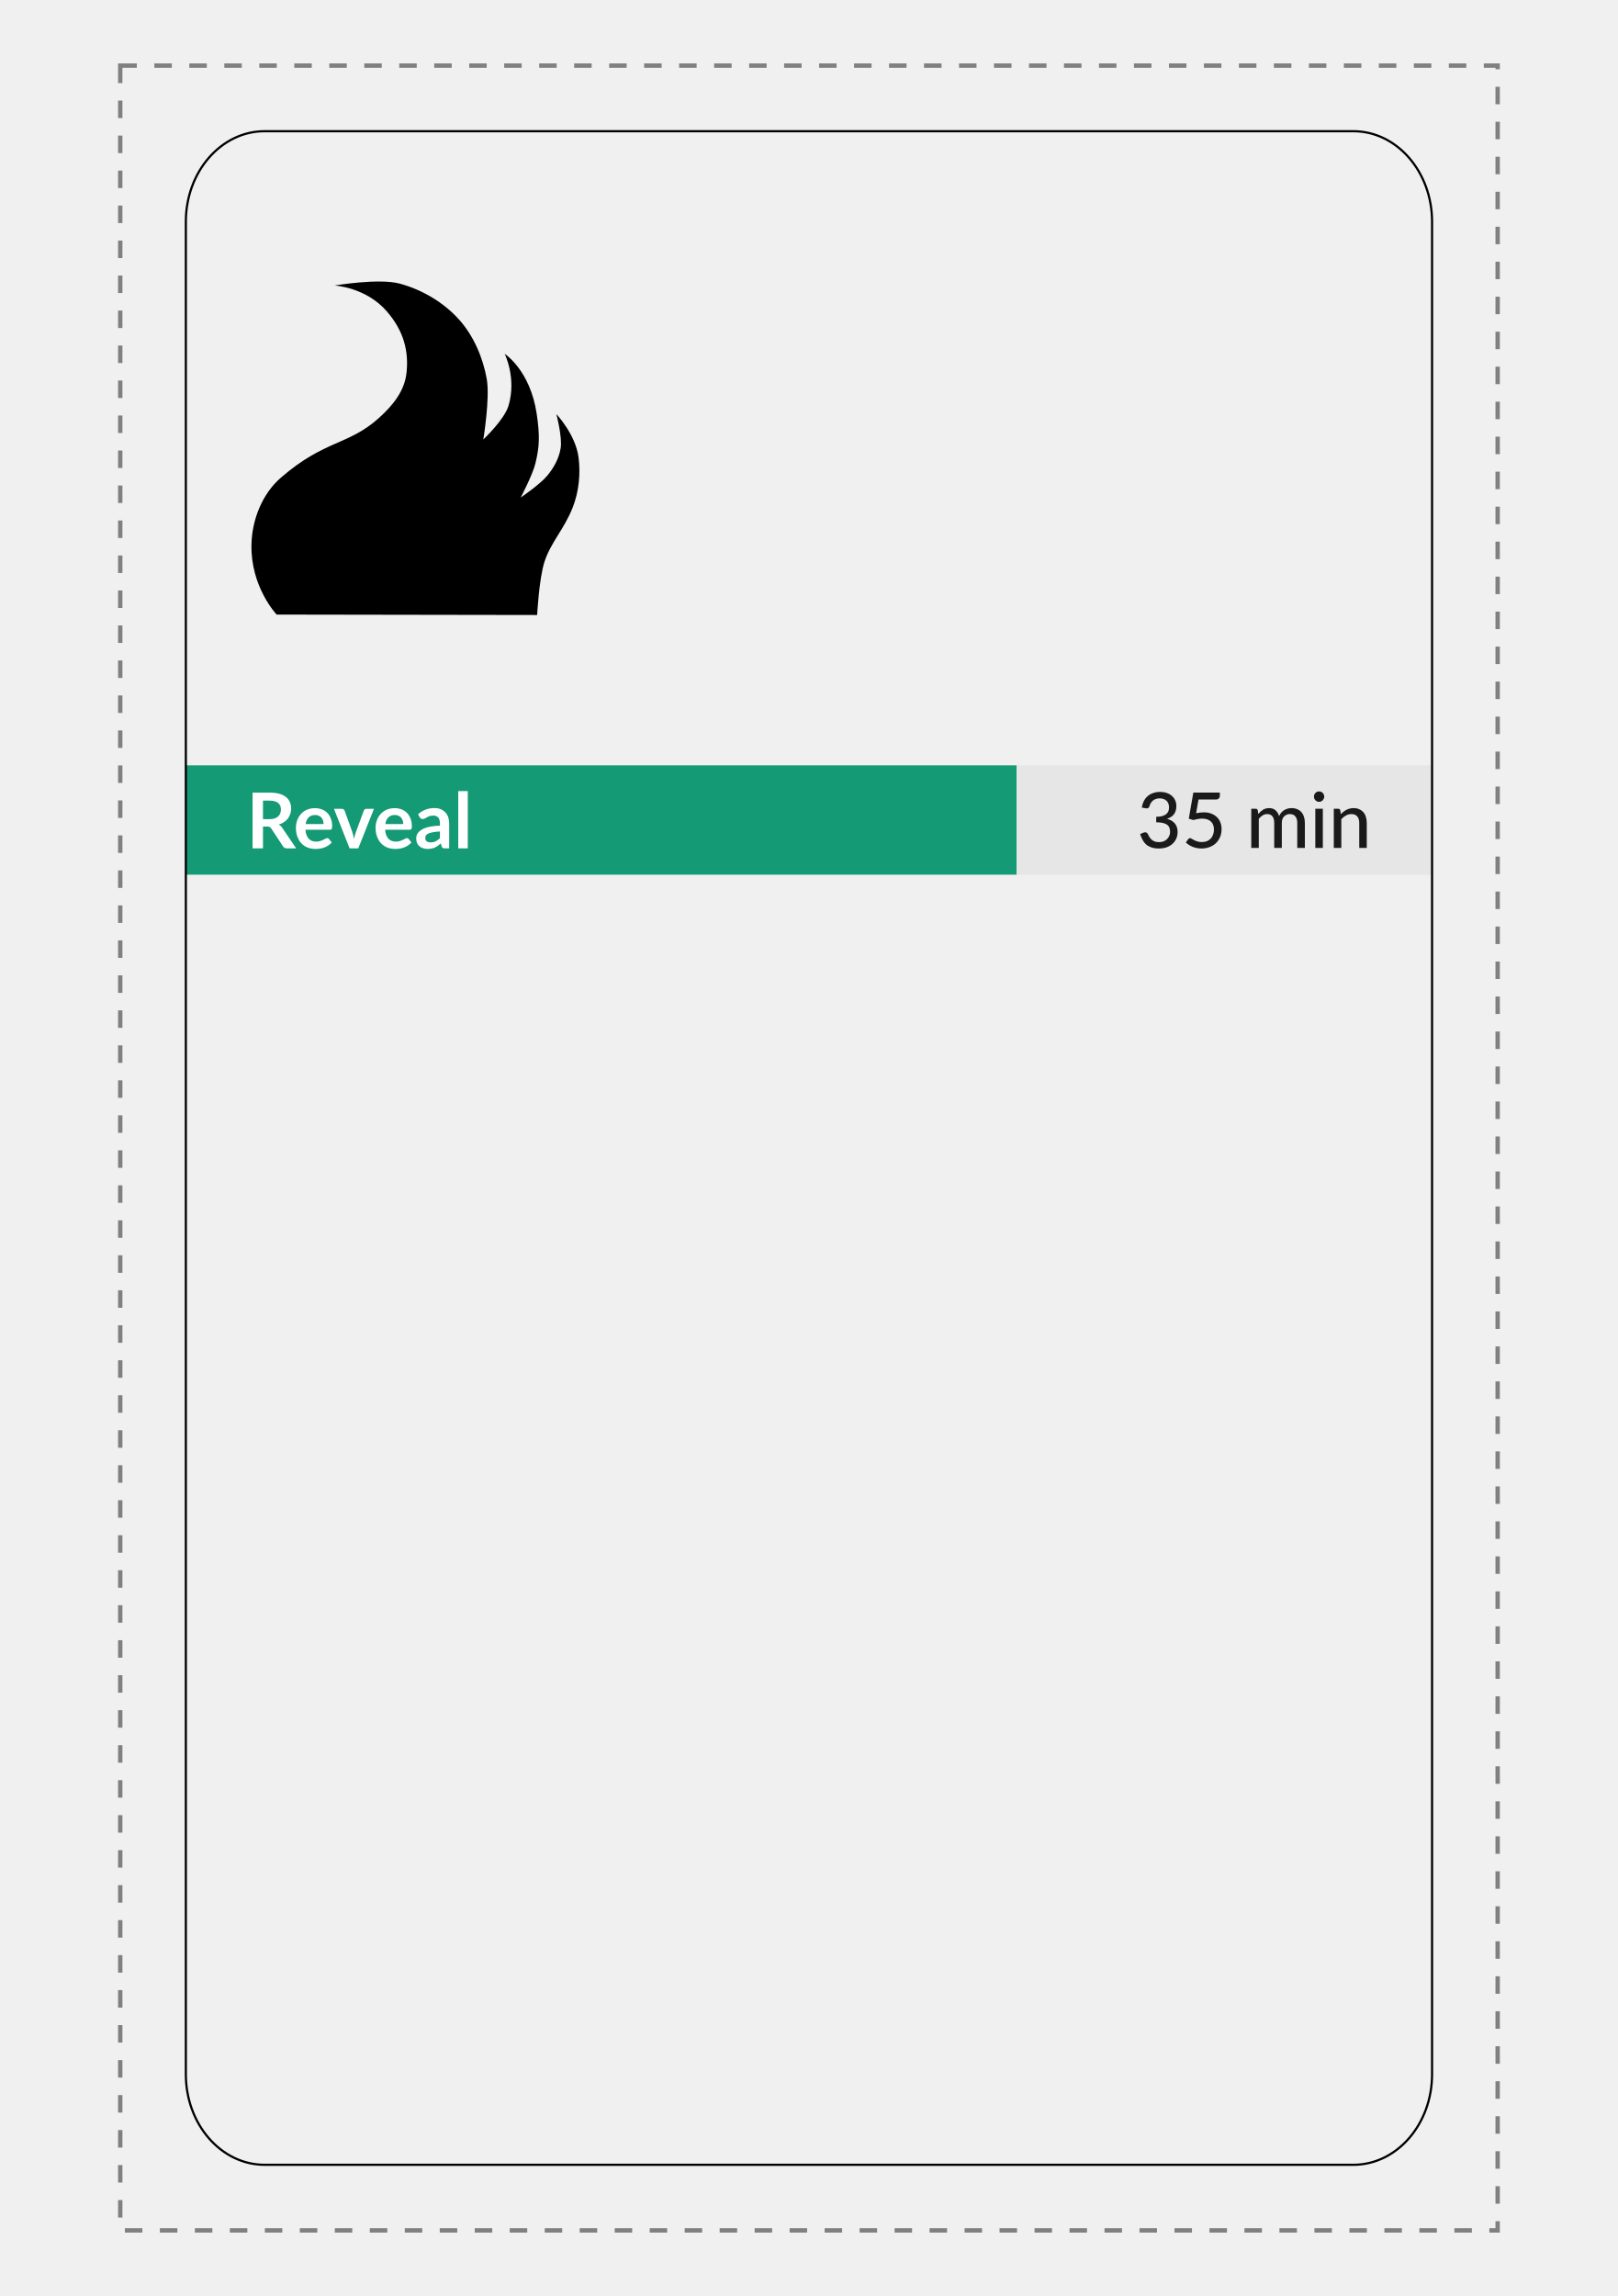
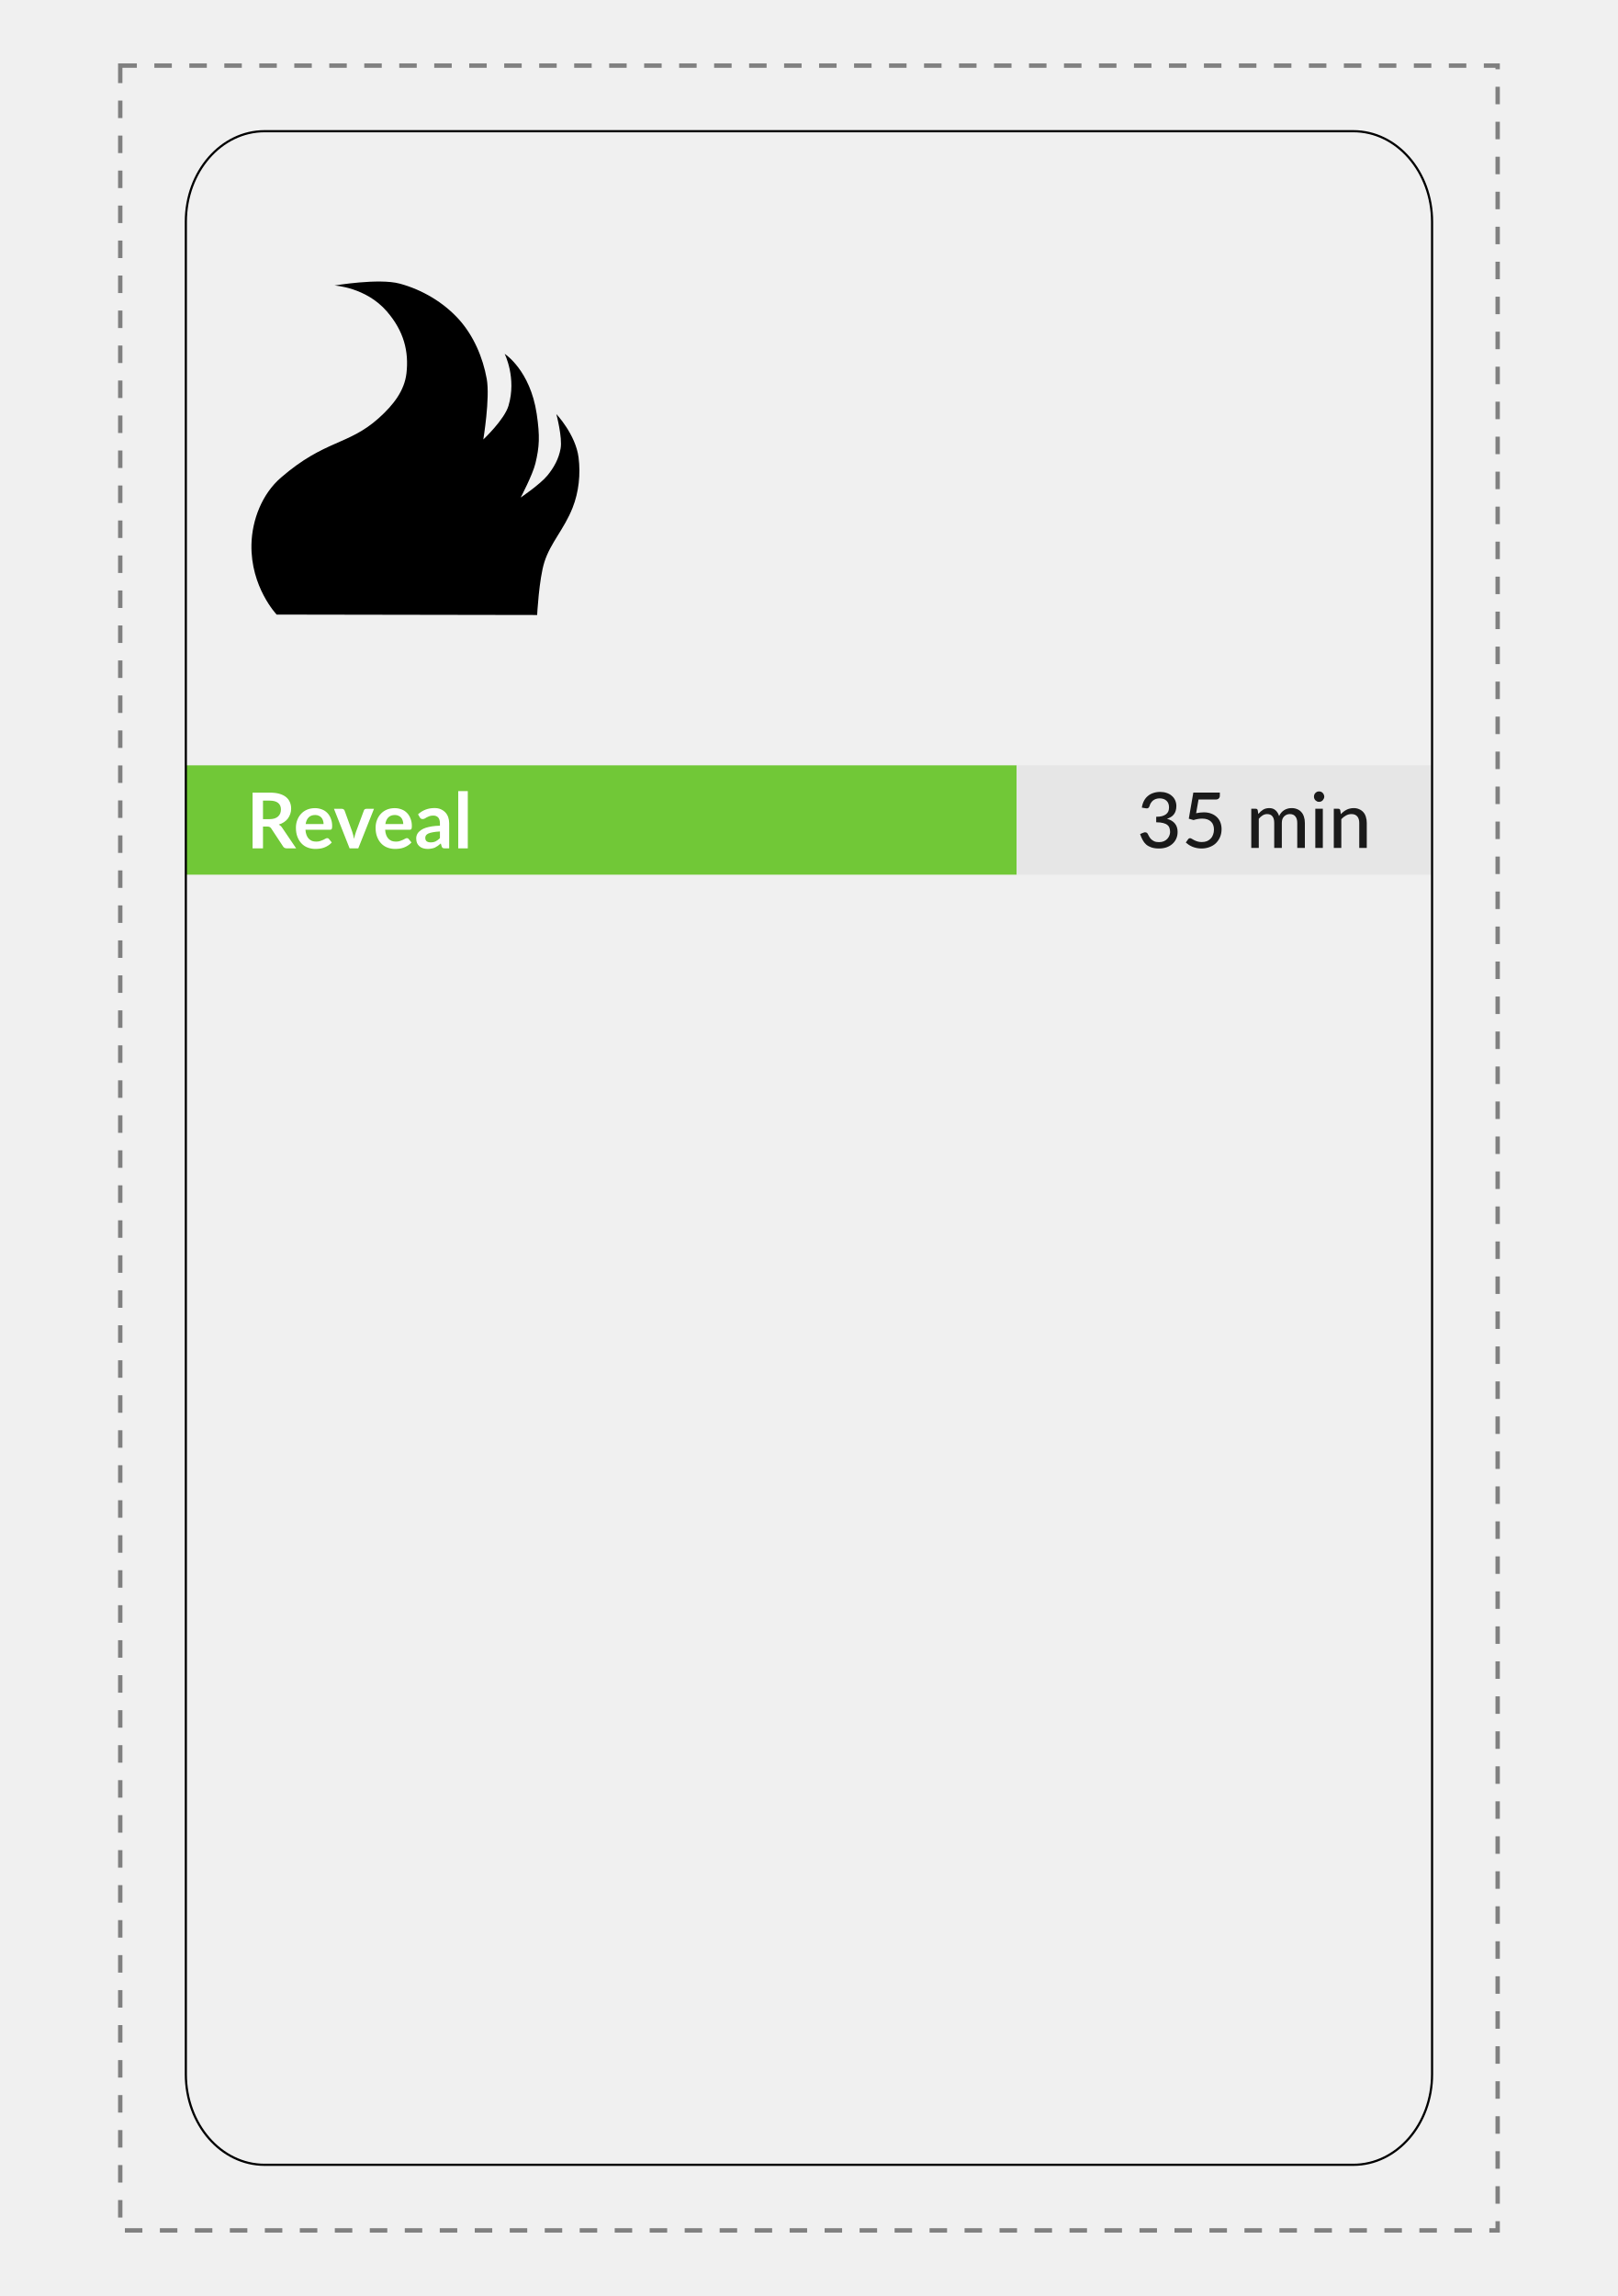
<svg xmlns="http://www.w3.org/2000/svg" xmlns:xlink="http://www.w3.org/1999/xlink" width="74mm" height="105mm" viewBox="0 0 262.205 372.047" id="svg2" version="1.1" enable-background="new">
  <defs id="defs4" />
  <g id="layer1" transform="translate(0,-680.315)" style="display:inline">
    <path style="fill:none;fill-rule:evenodd;stroke:#808080;stroke-width:0.709;stroke-linecap:butt;stroke-linejoin:miter;stroke-miterlimit:4;stroke-dasharray:2.835, 2.835;stroke-dashoffset:0;stroke-opacity:1" d="m 19.488,690.945 0,350.787 223.228,0 0,-350.787 z" id="path3350" transform="translate(4.3385302e-7,8.6660179e-6)" />
  </g>
  <g id="layer6" style="display:inline">
    <path style="fill:none;fill-rule:evenodd;stroke:none;stroke-width:1px;stroke-linecap:butt;stroke-linejoin:miter;stroke-opacity:1" d="m 40.748,31.89 0,81.496 53.15,0 0,-81.496 -53.15,0" id="path4275" />
    <g transform="matrix(1.46467,0,0,1.46467,-58.75966,-106.1487)" id="layer6-3">
      <path id="path906" d="m 70.729,140.465 c 0,0 -2.888,-3.033 -2.788,-7.749 0.059,-2.746 1.187,-5.611 3.266,-7.406 4.876,-4.211 7.435,-3.545 10.821,-6.58 1.656,-1.484 2.847,-3.06 3.064,-4.96 0.272,-2.38 -0.258,-4.64 -2.173,-6.851 -2.326,-2.685 -5.788,-2.858 -5.788,-2.858 0,0 4.893,-0.833 7.205,-0.213 2.471,0.662 4.857,2.067 6.567,3.969 1.616,1.797 2.642,4.189 3.071,6.567 0.381,2.115 -0.378,6.709 -0.378,6.709 0,0 2.326,-2.179 2.788,-3.733 0.914,-3.074 -0.425,-5.741 -0.425,-5.741 0,0 2.823,1.795 3.544,6.638 0.372,2.503 0.297,3.658 -0.142,5.481 -0.305,1.267 -1.63,3.78 -1.63,3.78 0,0 2.163,-1.47 2.953,-2.433 0.729,-0.889 1.267,-1.867 1.465,-3 0.214,-1.228 -0.472,-3.803 -0.472,-3.803 0,0 2.131,2.251 2.457,4.796 0.238,1.856 0.028,3.835 -0.661,5.575 -0.947,2.391 -2.435,3.852 -3.118,6 -0.597,1.879 -0.803,5.859 -0.803,5.859 z" style="fill:#000000;fill-opacity:1;stroke:none;stroke-width:0.265px;stroke-linecap:butt;stroke-linejoin:miter;stroke-opacity:1" />
    </g>
  </g>
  <g id="layer9" style="display:inline">
    <path style="fill:none;fill-rule:evenodd;stroke:none;stroke-width:1px;stroke-linecap:butt;stroke-linejoin:miter;stroke-opacity:1" d="m 109.843,113.386 111.614,0 0,-81.496 -111.614,0 z" id="path4349" />
    <flowRoot xml:space="preserve" style="font-style:normal;font-weight:normal;font-size:12.5px;line-height:125%;font-family:sans-serif;text-align:end;letter-spacing:0px;word-spacing:0px;text-anchor:end;fill:#000000;fill-opacity:1;stroke:none;stroke-width:1px;stroke-linecap:butt;stroke-linejoin:miter;stroke-opacity:1" id="flowRoot4357" transform="translate(0,14.02734)">
      <flowRegion id="flowRegion4359">
        <use x="0" y="0" xlink:href="#path4349" id="use4361" width="100%" height="100%" />
      </flowRegion>
      <flowPara id="flowPara4363" style="font-style:normal;font-variant:normal;font-weight:bold;font-stretch:normal;font-size:13.75px;font-family:Roboto;-inkscape-font-specification:'Roboto Bold';text-align:end;text-anchor:end">TRIZ</flowPara>
      <flowPara id="flowPara4365" style="font-style:normal;font-variant:normal;font-weight:normal;font-stretch:normal;font-size:8.75px;line-height:125%;font-family:Lato;-inkscape-font-specification:Lato;text-align:end;letter-spacing:0px;text-anchor:end;fill:#1a1a1a">Stop counterproductive activities &amp; behaviors to make space for innovation</flowPara>
    </flowRoot>
  </g>
  <g id="layer8" style="display:inline">
-     <rect style="display:inline;fill:#149a75;fill-opacity:1;stroke:none;stroke-width:1;stroke-miterlimit:4;stroke-dasharray:none;stroke-dashoffset:0;stroke-opacity:1" id="rect4178" width="134.646" height="17.717" x="30.118" y="124.016" />
+     <rect style="display:inline;fill:#71c837;fill-opacity:1;stroke:none;stroke-width:1;stroke-miterlimit:4;stroke-dasharray:none;stroke-dashoffset:0;stroke-opacity:1" id="rect4178" width="134.646" height="17.717" x="30.118" y="124.016" />
    <text xml:space="preserve" style="font-style:normal;font-weight:normal;font-size:11.25px;line-height:125%;font-family:sans-serif;letter-spacing:0px;word-spacing:0px;display:inline;fill:#000000;fill-opacity:1;stroke:none;stroke-width:1px;stroke-linecap:butt;stroke-linejoin:miter;stroke-opacity:1" x="39.935" y="137.468" id="text4180">
      <tspan id="tspan4182" x="39.935" y="137.468" style="font-style:normal;font-variant:normal;font-weight:bold;font-stretch:normal;font-size:12.5px;font-family:Lato;-inkscape-font-specification:'Lato Bold';fill:#ffffff">Reveal</tspan>
    </text>
    <rect y="124.016" x="164.764" height="17.717" width="67.323" id="rect4191" style="display:inline;fill:#e6e6e6;fill-opacity:1;stroke:none;stroke-width:1;stroke-miterlimit:4;stroke-dasharray:none;stroke-dashoffset:0;stroke-opacity:1" />
    <text xml:space="preserve" style="font-style:normal;font-weight:normal;font-size:12.5px;line-height:125%;font-family:sans-serif;letter-spacing:0px;word-spacing:0px;fill:#1a1a1a;fill-opacity:1;stroke:none;stroke-width:1px;stroke-linecap:butt;stroke-linejoin:miter;stroke-opacity:1" x="184.268" y="137.396" id="text4193">
      <tspan id="tspan4195" x="184.268" y="137.396" style="font-style:normal;font-variant:normal;font-weight:500;font-stretch:normal;font-size:12.5px;font-family:Lato;-inkscape-font-specification:'Lato Medium';fill:#1a1a1a">35 min</tspan>
    </text>
  </g>
  <g id="layer5" style="display:inline">
    <rect style="fill:none;fill-opacity:1;stroke:#000000;stroke-width:0.354;stroke-miterlimit:4;stroke-dasharray:none;stroke-dashoffset:0;stroke-opacity:1" id="rect4187" width="201.969" height="329.528" x="30.118" y="21.26" ry="14.674" rx="12.764" />
  </g>
  <g id="layer4" style="display:inline">
    <path style="fill:none;fill-rule:evenodd;stroke:none;stroke-width:1px;stroke-linecap:butt;stroke-linejoin:miter;stroke-opacity:1" d="m 40.748,152.362 0,187.795 180.709,0 0,-187.795 z" id="path4305" />
    <text xml:space="preserve" style="font-style:normal;font-variant:normal;font-weight:bold;font-stretch:normal;font-size:11.25px;line-height:125%;font-family:Lato;-inkscape-font-specification:'Lato Bold';letter-spacing:0px;word-spacing:0px;fill:#000000;fill-opacity:1;stroke:none;stroke-width:1px;stroke-linecap:butt;stroke-linejoin:miter;stroke-opacity:1" x="-63.64" y="184.31" id="text4307">
      <tspan id="tspan4309" x="-63.64" y="184.31" />
    </text>
    <flowRoot xml:space="preserve" style="font-style:normal;font-weight:normal;font-size:11.25px;line-height:125%;font-family:sans-serif;letter-spacing:0px;word-spacing:0px;fill:#000000;fill-opacity:1;stroke:none;stroke-width:1px;stroke-linecap:butt;stroke-linejoin:miter;stroke-opacity:1" id="flowRoot4319" transform="matrix(1,0,0,1.006858,-0.1725149,-4.575928)">
      <flowRegion id="flowRegion4321">
        <use x="0" y="0" xlink:href="#path4305" id="use4323" width="100%" height="100%" transform="matrix(1,0,0,0.9931889,0.1725149,4.544761)" />
      </flowRegion>
      <flowPara style="font-style:normal;font-variant:normal;font-weight:bold;font-stretch:normal;font-size:8.72px;font-family:Roboto;-inkscape-font-specification:'Roboto Bold';fill:#8a8a8a;fill-opacity:1" id="flowPara4212">People</flowPara>
      <flowPara style="font-style:normal;font-variant:normal;font-weight:500;font-stretch:normal;font-size:8.72px;font-family:Lato;-inkscape-font-specification:'Lato Medium';fill:#1a1a1a;fill-opacity:1" id="flowPara4413">Ask participants to form groups of 4 to 7 people</flowPara>
      <flowPara style="font-style:normal;font-variant:normal;font-weight:500;font-stretch:normal;font-size:8.72px;font-family:Lato;-inkscape-font-specification:'Lato Medium';fill:#1a1a1a;fill-opacity:1" id="flowPara4214" />
      <flowPara style="font-style:normal;font-variant:normal;font-weight:bold;font-stretch:normal;font-size:8.72px;font-family:Roboto;-inkscape-font-specification:'Roboto Bold';fill:#8a8a8a;fill-opacity:1" id="flowPara4202">Space &amp; Materials</flowPara>
      <flowPara style="font-style:normal;font-variant:normal;font-weight:500;font-stretch:normal;font-size:8.72px;font-family:Lato;-inkscape-font-specification:'Lato Medium';fill:#1a1a1a;fill-opacity:1" id="flowPara4210">- Chairs</flowPara>
      <flowPara style="font-style:normal;font-variant:normal;font-weight:500;font-stretch:normal;font-size:8.72px;font-family:Lato;-inkscape-font-specification:'Lato Medium';fill:#1a1a1a;fill-opacity:1" id="flowPara4290">- Paper for participants to record observations and insights</flowPara>
      <flowPara style="font-style:normal;font-variant:normal;font-weight:500;font-stretch:normal;font-size:8.72px;font-family:Lato;-inkscape-font-specification:'Lato Medium';fill:#1a1a1a;fill-opacity:1" id="flowPara4201">- Small tables (optional)</flowPara>
      <flowPara style="font-style:normal;font-variant:normal;font-weight:500;font-stretch:normal;font-size:8.72px;font-family:Lato;-inkscape-font-specification:'Lato Medium';fill:#1a1a1a;fill-opacity:1" id="flowPara4291" />
      <flowPara style="font-style:normal;font-variant:normal;font-weight:bold;font-stretch:normal;font-size:8.72px;font-family:Roboto;-inkscape-font-specification:'Roboto Bold';fill:#8a8a8a;fill-opacity:1" id="flowPara4293">String With</flowPara>
      <flowPara style="font-style:normal;font-variant:normal;font-weight:500;font-stretch:normal;font-size:8.72px;font-family:Lato;-inkscape-font-specification:'Lato Medium';fill:#1a1a1a;fill-opacity:1" id="flowPara4206">Ecocycle Planning, Troika Consulting, Wise Crowds, Open Space Technology</flowPara>
    </flowRoot>
  </g>
</svg>
